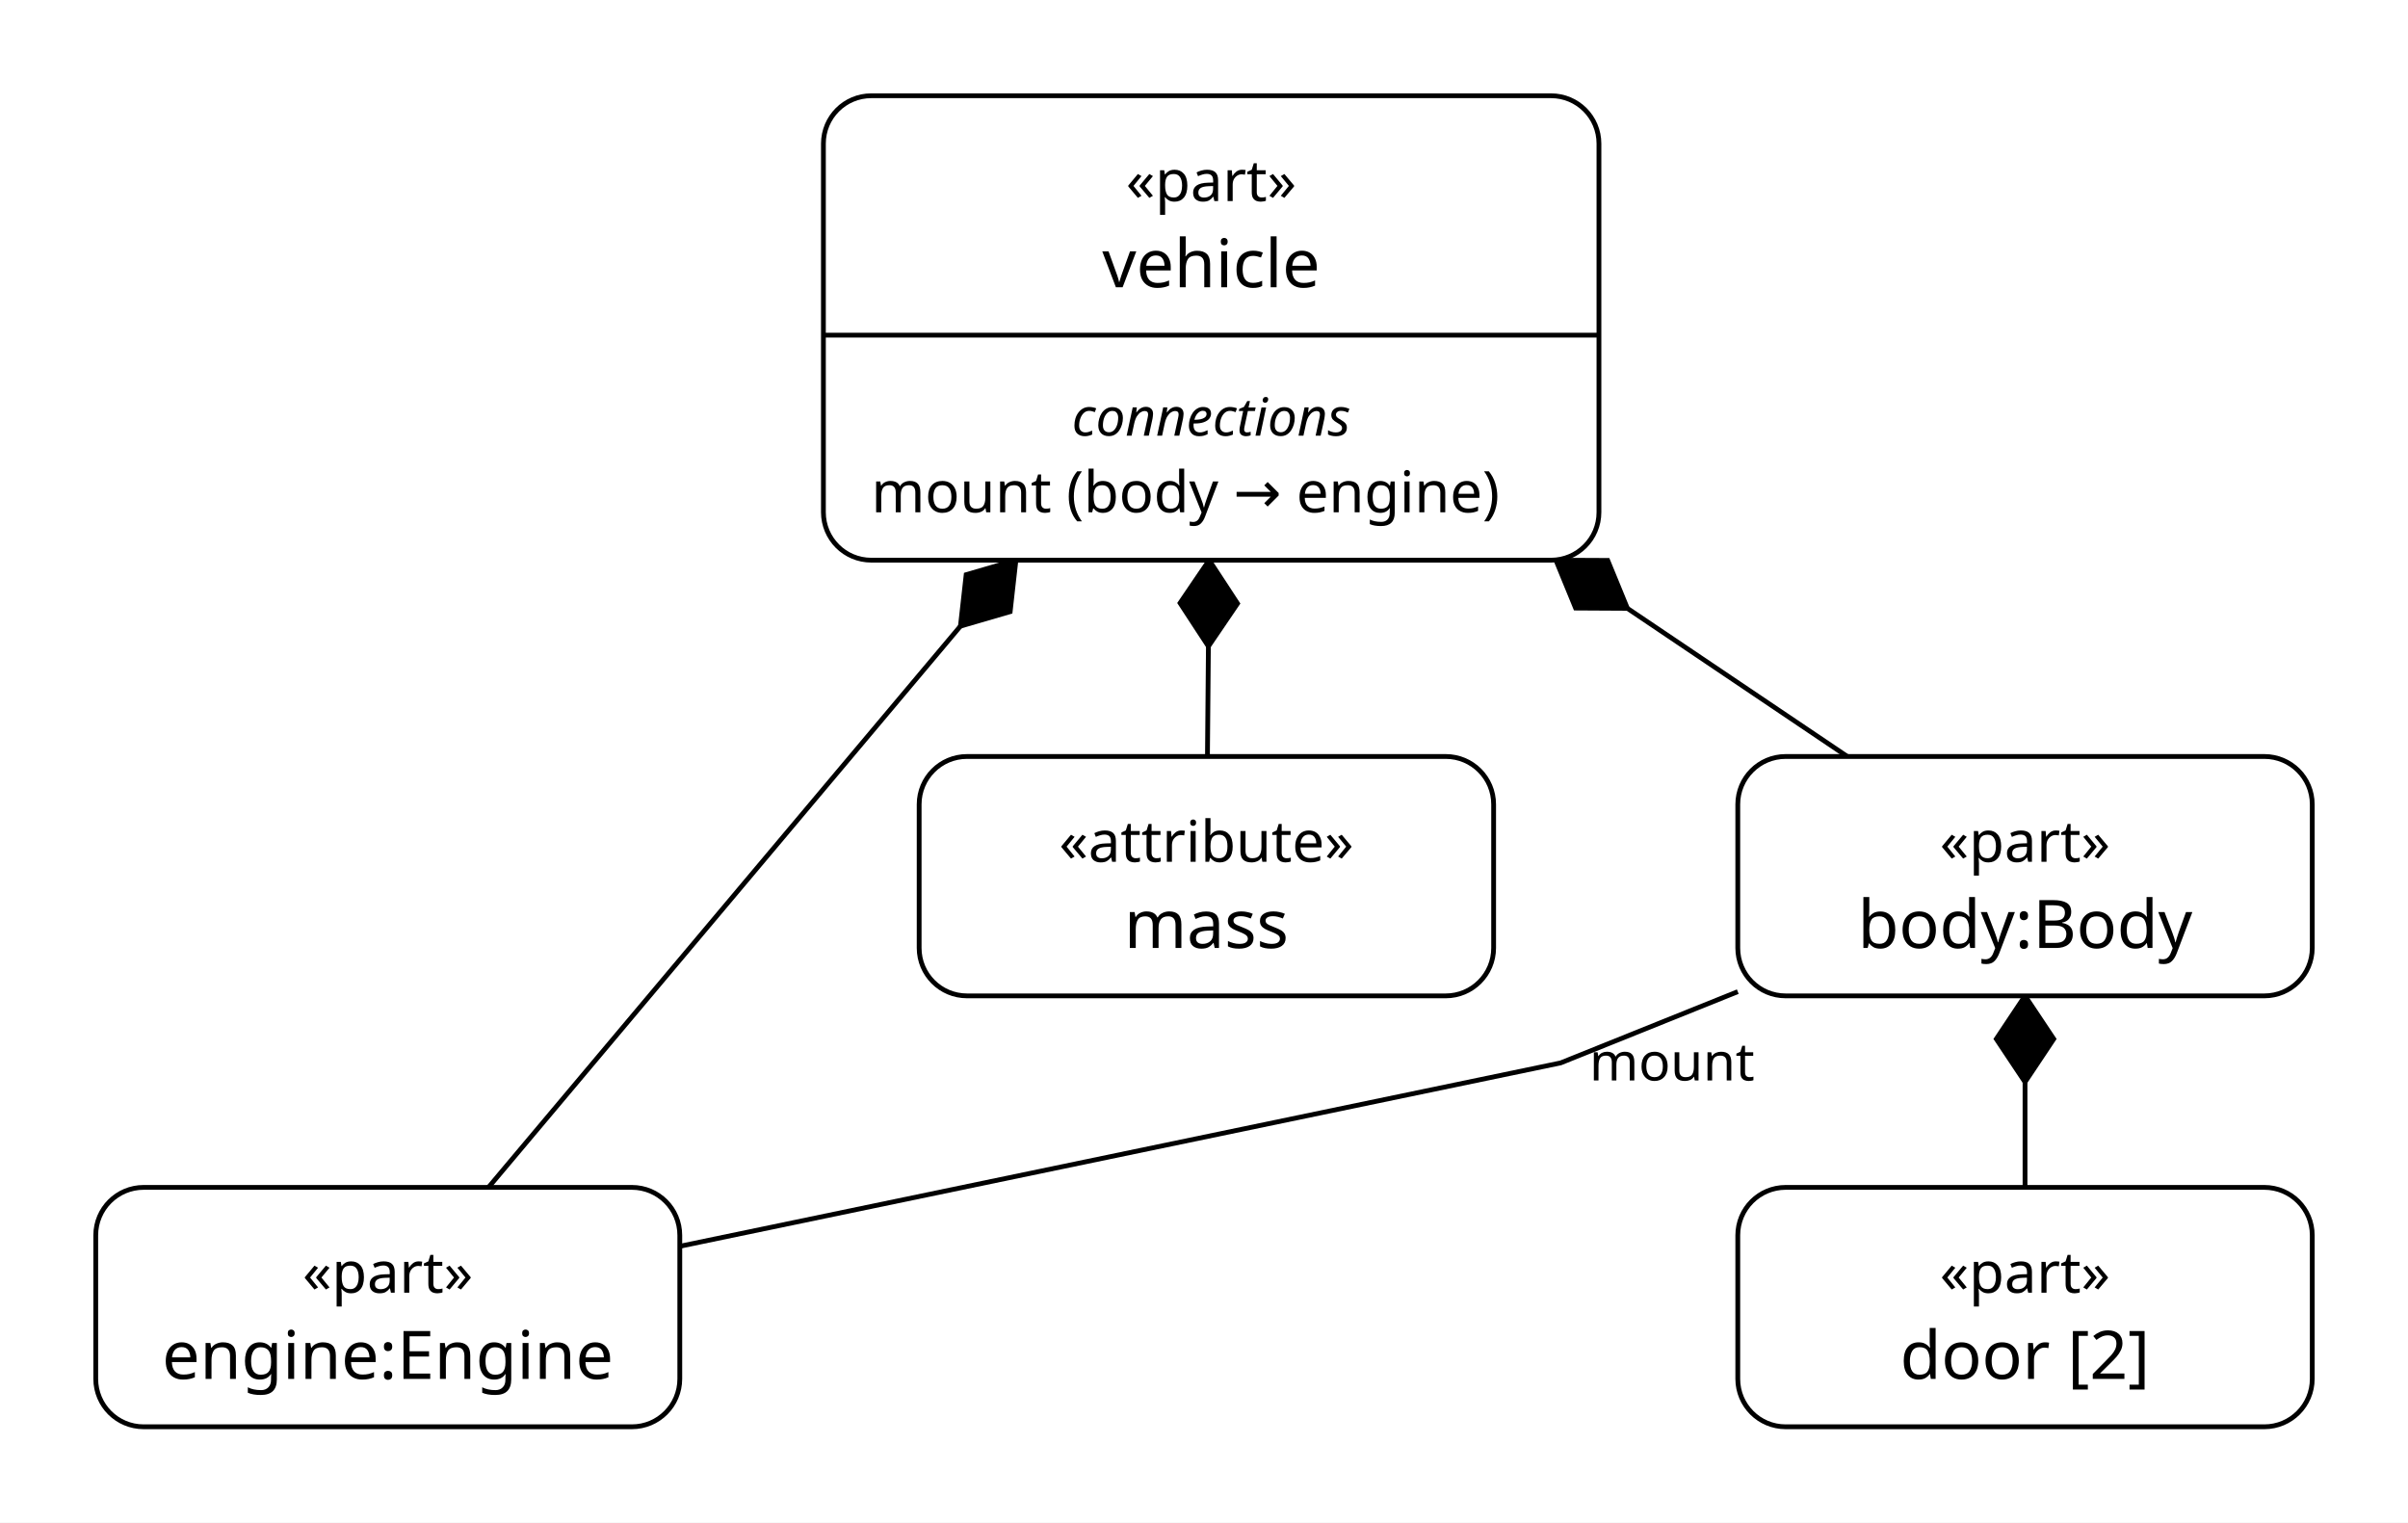
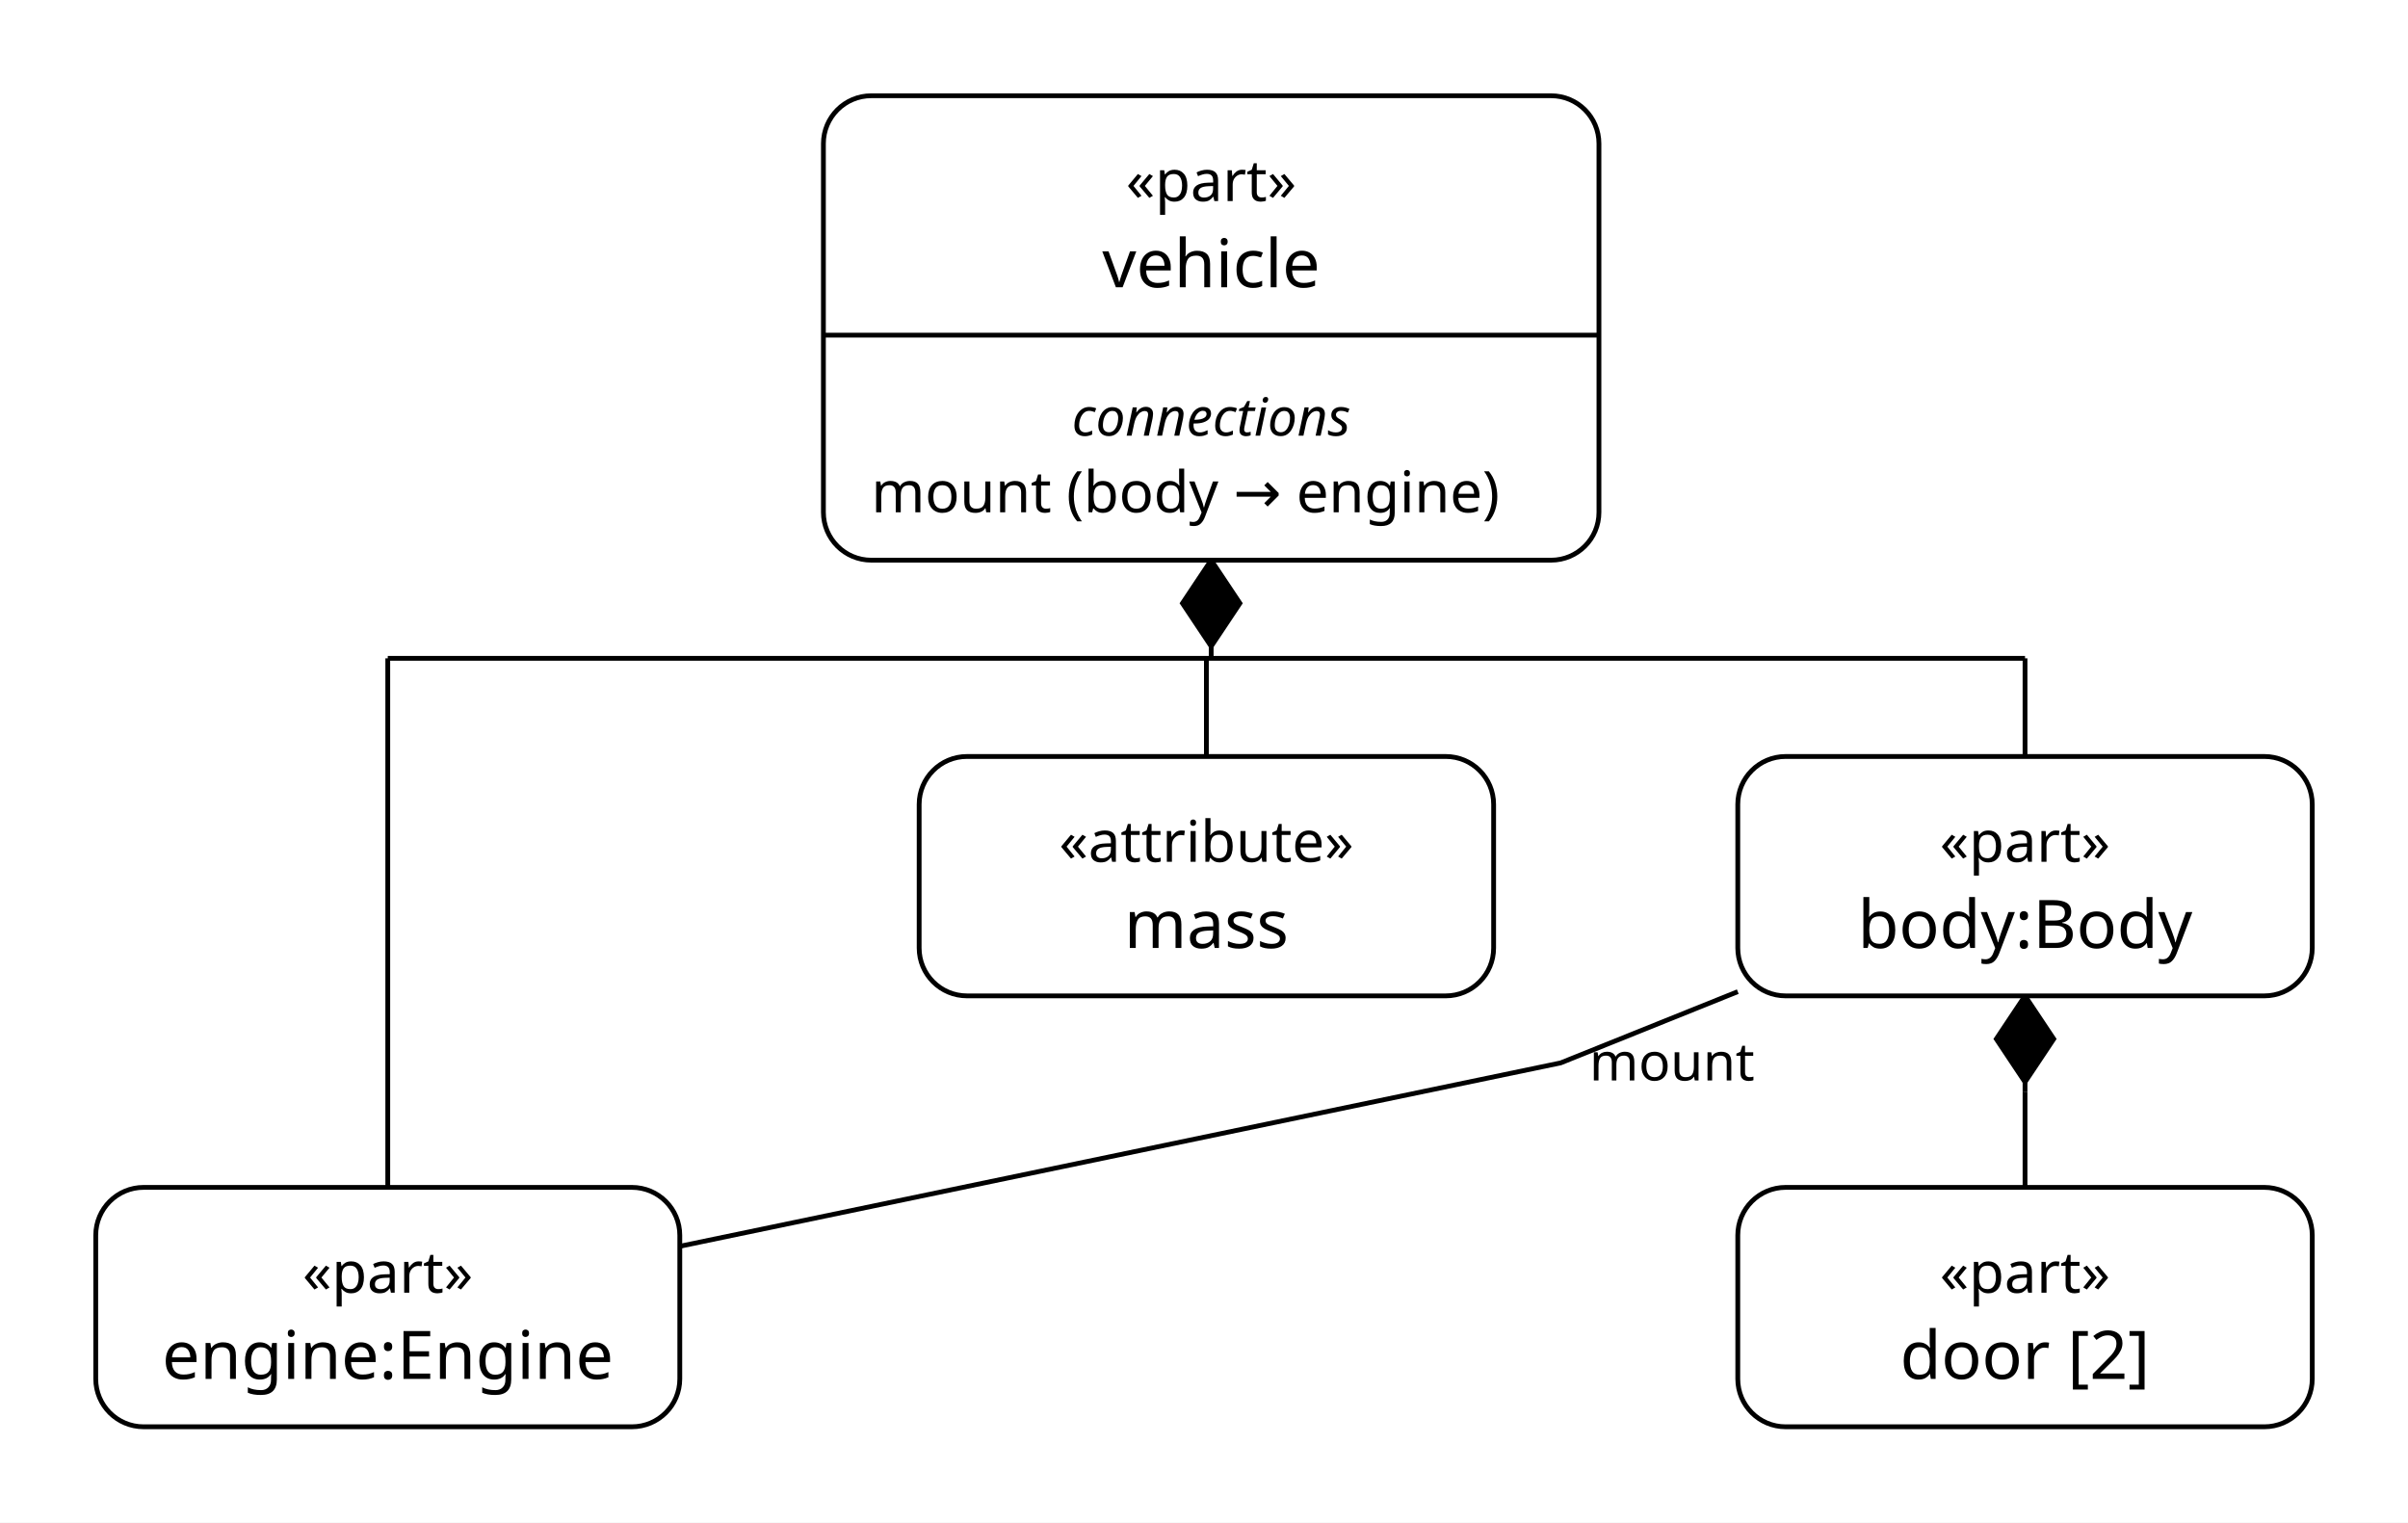
<svg xmlns="http://www.w3.org/2000/svg" width="503" height="318" viewBox="0 0 503 318" font-family="sans-serif">
  <rect x="0" y="0" width="503" height="318" fill="#ffffff" />
-   <polyline points="339.94,127.06 385.88,158" fill="none" stroke="#000000" />
-   <polygon points="325.01,117 329.12,127 339.94,127.06 335.83,117.05" fill="#000000" stroke="#000000" />
-   <polyline points="423,226 423,248" fill="none" stroke="#000000" />
+   <polygon points="253,117 247,126 253,135 259,126" fill="#000000" stroke="#000000" />
+   <polyline points="253,135 253,137.5" fill="none" stroke="#000000" />
+   <polyline points="81,137.5 423,137.5" fill="none" stroke="#000000" />
  <polygon points="423,208 417,217 423,226 429,217" fill="#000000" stroke="#000000" />
-   <polyline points="200.62,130.78 102.03,248" fill="none" stroke="#000000" />
-   <polygon points="212.21,117 201.82,120.03 200.62,130.78 211.01,127.75" fill="#000000" stroke="#000000" />
-   <polyline points="252.42,135 252.22,158" fill="none" stroke="#000000" />
-   <polygon points="252.58,117 246.5,125.95 252.42,135 258.5,126.05" fill="#000000" stroke="#000000" />
+   <polyline points="423,226 423,228" fill="none" stroke="#000000" />
+   <polyline points="423,137.5 423,158" fill="none" stroke="#000000" />
+   <polyline points="423,228 423,248" fill="none" stroke="#000000" />
+   <polyline points="81,137.5 81,248" fill="none" stroke="#000000" />
+   <polyline points="252,137.5 252,158" fill="none" stroke="#000000" />
  <polyline points="363,207.12 326,222 142,260.3" fill="none" stroke="#000000" />
  <text x="332" y="225.67" text-anchor="start" font-size="11">mount</text>
  <rect x="172" y="20" width="162" height="97" rx="10" fill="#ffffff" stroke="#000000" />
  <text x="253" y="42" text-anchor="middle" font-size="12">«part»</text>
  <text x="253" y="60" text-anchor="middle" font-size="14">vehicle</text>
  <polyline points="172,70 334,70" fill="none" stroke="#000000" />
  <text x="253" y="91" text-anchor="middle" font-size="11" font-style="italic">connections</text>
  <text x="182" y="107" text-anchor="start" font-size="12">mount (body → engine)</text>
  <rect x="363" y="158" width="120" height="50" rx="10" fill="#ffffff" stroke="#000000" />
  <text x="423" y="180" text-anchor="middle" font-size="12">«part»</text>
  <text x="423" y="198" text-anchor="middle" font-size="14">body:Body</text>
  <rect x="363" y="248" width="120" height="50" rx="10" fill="#ffffff" stroke="#000000" />
  <text x="423" y="270" text-anchor="middle" font-size="12">«part»</text>
  <text x="423" y="288" text-anchor="middle" font-size="14">door [2]</text>
  <rect x="20" y="248" width="122" height="50" rx="10" fill="#ffffff" stroke="#000000" />
  <text x="81" y="270" text-anchor="middle" font-size="12">«part»</text>
  <text x="81" y="288" text-anchor="middle" font-size="14">engine:Engine</text>
  <rect x="192" y="158" width="120" height="50" rx="10" fill="#ffffff" stroke="#000000" />
  <text x="252" y="180" text-anchor="middle" font-size="12">«attribute»</text>
  <text x="252" y="198" text-anchor="middle" font-size="14">mass</text>
</svg>
